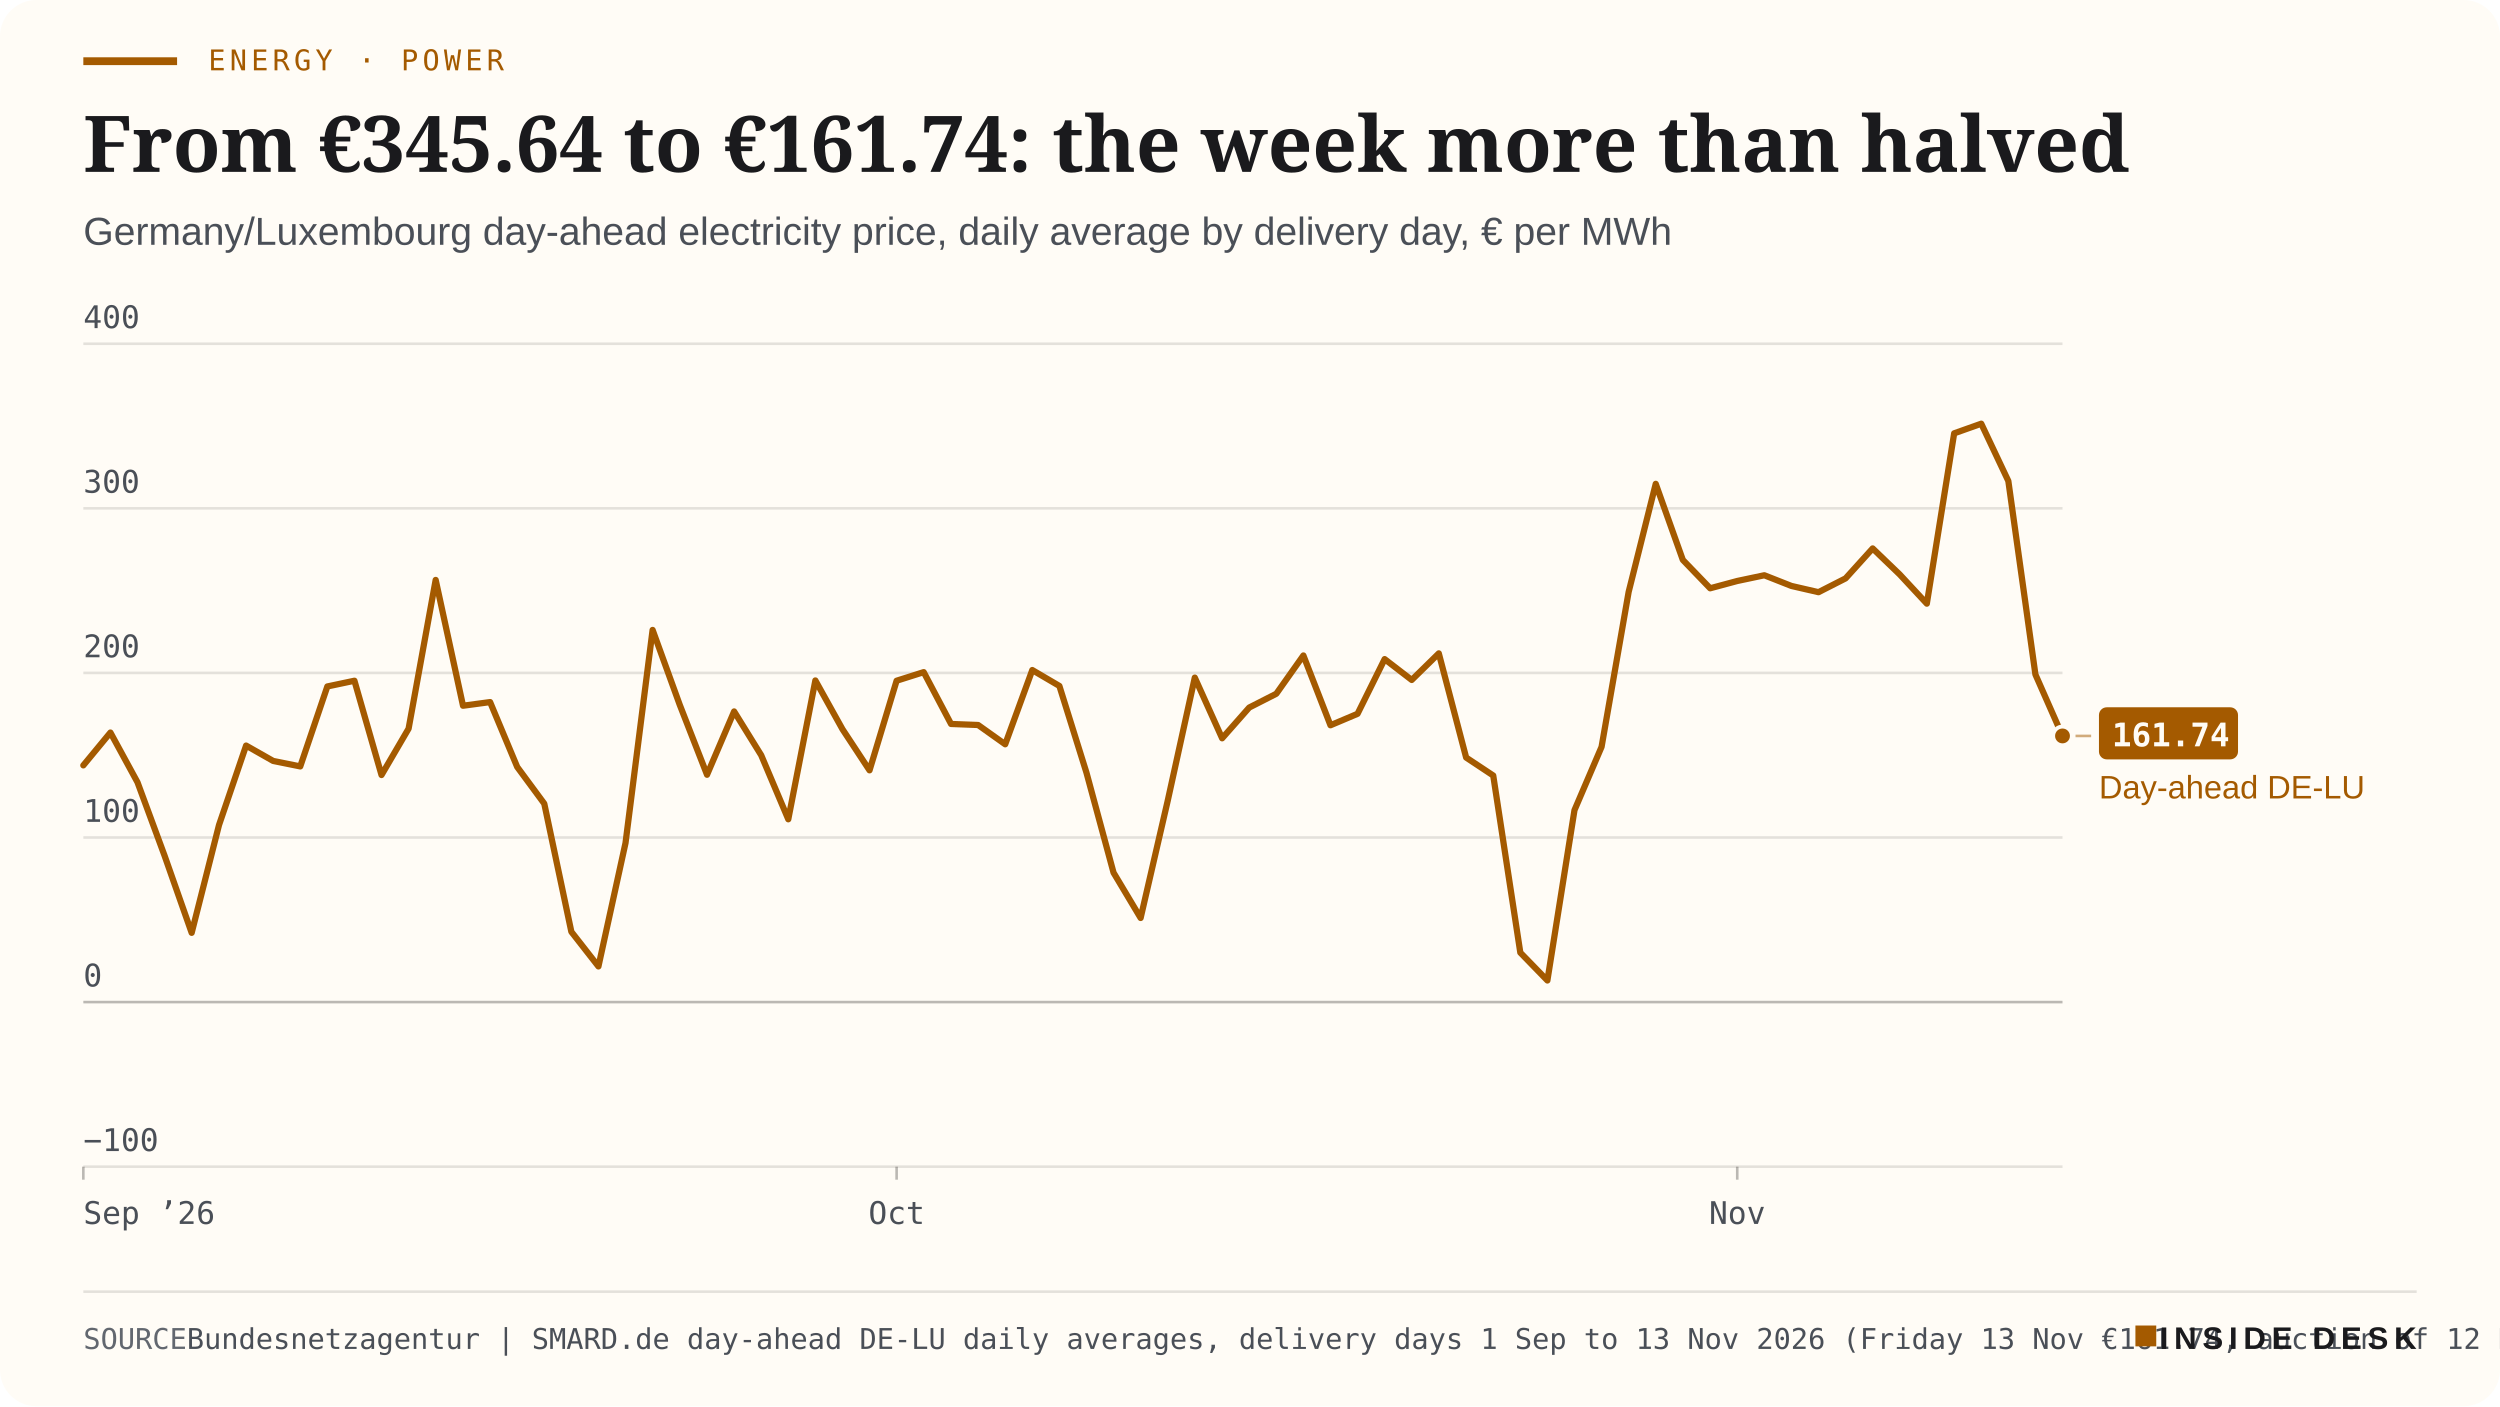
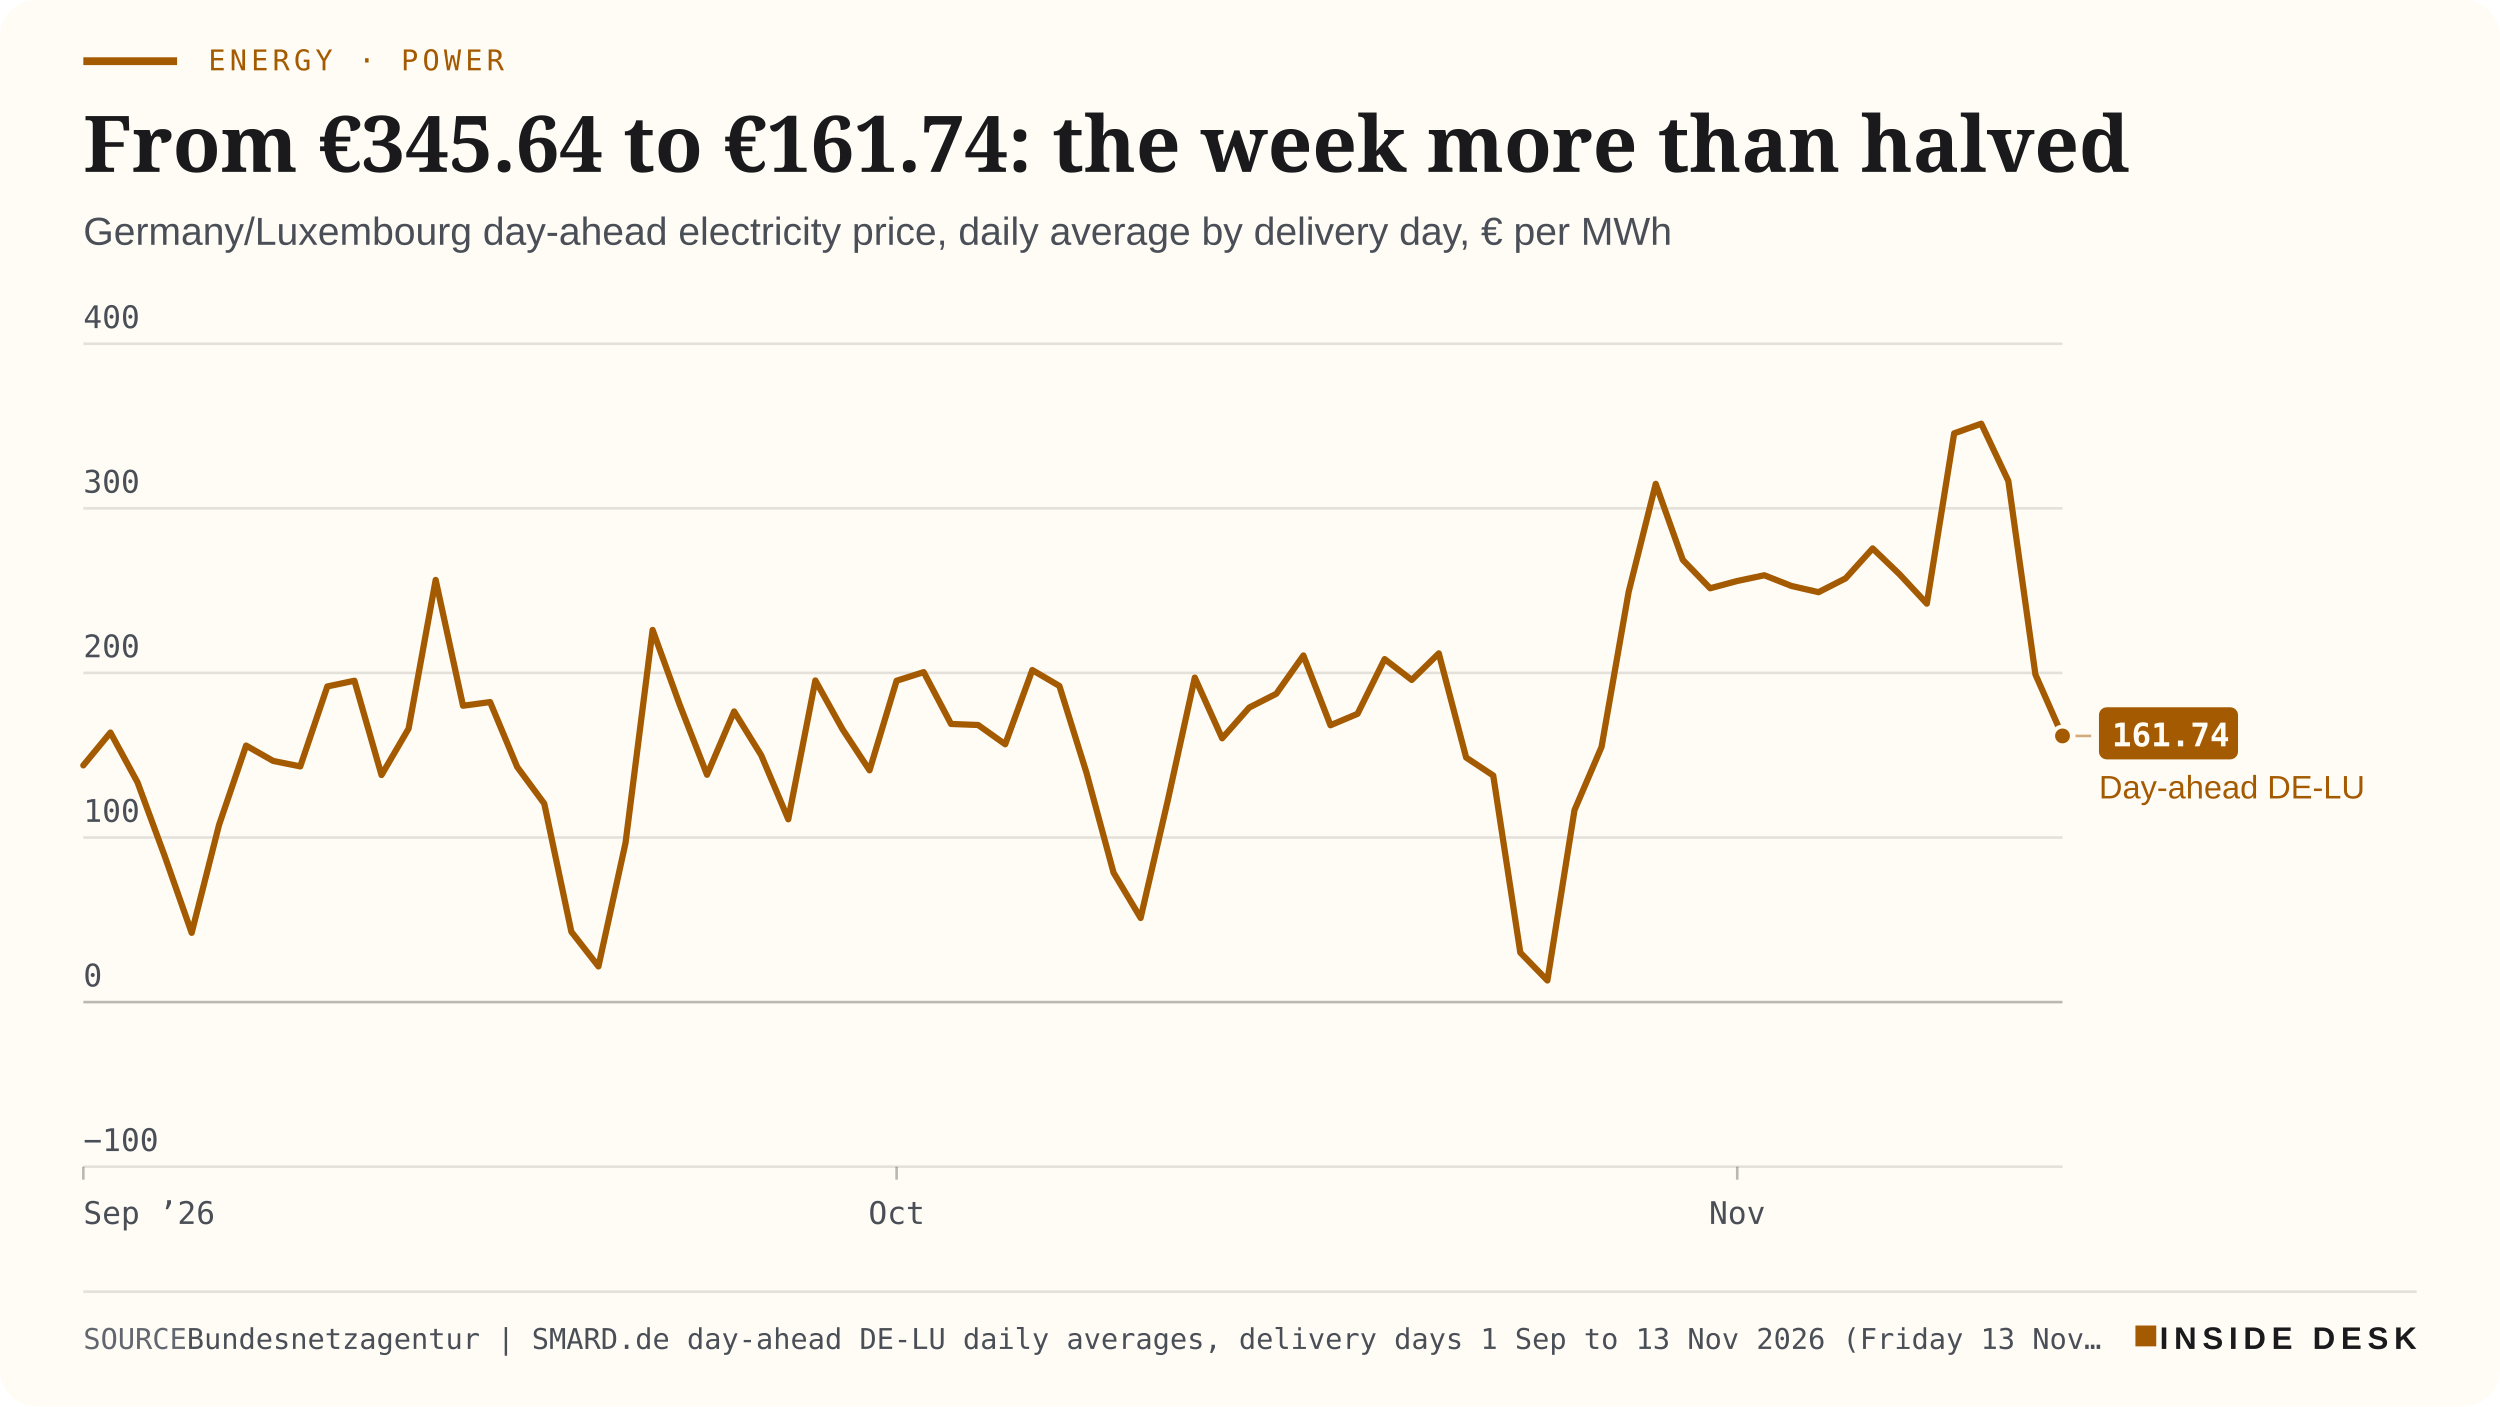
<svg xmlns="http://www.w3.org/2000/svg" viewBox="0 0 960 540" width="960" height="540" role="img" aria-labelledby="de-power-day-ahead-13nov-t de-power-day-ahead-13nov-d" class="desk-plate" style="max-width:100%;height:auto">
  <defs>
    <style>@font-face{font-family:Newsreader;font-weight:600;src:url(../assets/fonts/newsreader-disp.woff2) format("woff2")}@font-face{font-family:"Familjen Grotesk";src:url(../assets/fonts/familjen.woff2) format("woff2")}@font-face{font-family:"JetBrains Mono";src:url(../assets/fonts/jetbrains-mono.woff2) format("woff2")}</style>
    <pattern id="de-power-day-ahead-13nov-hatch" width="6" height="6" patternUnits="userSpaceOnUse" patternTransform="rotate(45)">
      <rect width="6" height="6" fill="none" />
      <line x1="0" y1="0" x2="0" y2="6" stroke="#A45A00" stroke-width="2.2" opacity=".9" />
    </pattern>
  </defs>
  <rect width="960" height="540" rx="14" fill="#FFFCF6" />
  <rect x="32" y="22" width="36" height="3" fill="#A45A00" />
  <text x="80" y="27" font-family="'JetBrains Mono', ui-monospace, Menlo, Consolas, monospace" font-size="11" letter-spacing="1.6" fill="#A45A00">ENERGY · POWER</text>
  <text x="32" y="66" font-family="Newsreader, 'Iowan Old Style', Georgia, serif" font-weight="600" font-size="30" fill="#1A1A1D">From €345.64 to €161.74: the week more than halved</text>
  <text x="32" y="94" font-family="'Familjen Grotesk', 'Helvetica Neue', Arial, sans-serif" font-size="15" fill="#4A4F57">Germany/Luxembourg day-ahead electricity price, daily average by delivery day, € per MWh</text>
  <line x1="32" x2="792" y1="448.0" y2="448.0" stroke="rgba(28,26,22,0.12)" />
  <text x="32" y="442.0" font-family="'JetBrains Mono', ui-monospace, Menlo, Consolas, monospace" font-size="12" fill="#4A4F57" paint-order="stroke" stroke="#FFFCF6" stroke-width="5" stroke-linejoin="round">−100</text>
  <line x1="32" x2="792" y1="384.8" y2="384.8" stroke="rgba(28,26,22,0.30)" />
  <text x="32" y="378.8" font-family="'JetBrains Mono', ui-monospace, Menlo, Consolas, monospace" font-size="12" fill="#4A4F57" paint-order="stroke" stroke="#FFFCF6" stroke-width="5" stroke-linejoin="round">0</text>
  <line x1="32" x2="792" y1="321.6" y2="321.6" stroke="rgba(28,26,22,0.12)" />
  <text x="32" y="315.6" font-family="'JetBrains Mono', ui-monospace, Menlo, Consolas, monospace" font-size="12" fill="#4A4F57" paint-order="stroke" stroke="#FFFCF6" stroke-width="5" stroke-linejoin="round">100</text>
  <line x1="32" x2="792" y1="258.4" y2="258.4" stroke="rgba(28,26,22,0.12)" />
  <text x="32" y="252.4" font-family="'JetBrains Mono', ui-monospace, Menlo, Consolas, monospace" font-size="12" fill="#4A4F57" paint-order="stroke" stroke="#FFFCF6" stroke-width="5" stroke-linejoin="round">200</text>
  <line x1="32" x2="792" y1="195.2" y2="195.2" stroke="rgba(28,26,22,0.12)" />
  <text x="32" y="189.2" font-family="'JetBrains Mono', ui-monospace, Menlo, Consolas, monospace" font-size="12" fill="#4A4F57" paint-order="stroke" stroke="#FFFCF6" stroke-width="5" stroke-linejoin="round">300</text>
  <line x1="32" x2="792" y1="132.0" y2="132.0" stroke="rgba(28,26,22,0.12)" />
  <text x="32" y="126.0" font-family="'JetBrains Mono', ui-monospace, Menlo, Consolas, monospace" font-size="12" fill="#4A4F57" paint-order="stroke" stroke="#FFFCF6" stroke-width="5" stroke-linejoin="round">400</text>
  <line x1="32.0" x2="32.0" y1="448" y2="453" stroke="rgba(28,26,22,0.30)" />
  <text x="32.0" y="470" text-anchor="start" font-family="'JetBrains Mono', ui-monospace, Menlo, Consolas, monospace" font-size="12" fill="#4A4F57">Sep ’26</text>
  <line x1="344.3" x2="344.3" y1="448" y2="453" stroke="rgba(28,26,22,0.30)" />
  <text x="344.3" y="470" text-anchor="middle" font-family="'JetBrains Mono', ui-monospace, Menlo, Consolas, monospace" font-size="12" fill="#4A4F57">Oct</text>
  <line x1="667.1" x2="667.1" y1="448" y2="453" stroke="rgba(28,26,22,0.30)" />
  <text x="667.1" y="470" text-anchor="middle" font-family="'JetBrains Mono', ui-monospace, Menlo, Consolas, monospace" font-size="12" fill="#4A4F57">Nov</text>
  <path d="M32.0,293.9L42.4,281.3L52.8,300.4L63.2,328.6L73.6,358.2L84.1,316.8L94.5,286.3L104.9,292.2L115.3,294.3L125.7,263.6L136.1,261.4L146.5,297.6L156.9,279.8L167.3,222.7L177.8,271.0L188.2,269.6L198.6,294.5L209.0,308.6L219.4,357.8L229.8,371.1L240.2,323.7L250.6,241.9L261.0,270.6L271.5,297.5L281.9,273.2L292.3,290.0L302.7,314.6L313.1,261.3L323.5,280.0L333.9,295.8L344.3,261.4L354.7,258.1L365.2,278.0L375.6,278.4L386.0,285.8L396.4,257.3L406.8,263.4L417.2,296.7L427.6,335.1L438.0,352.5L448.4,307.5L458.8,260.2L469.3,283.5L479.7,271.7L490.1,266.4L500.5,251.7L510.9,278.5L521.3,274.1L531.7,253.1L542.1,261.1L552.5,250.9L563.0,290.9L573.4,297.8L583.8,365.8L594.2,376.5L604.6,311.1L615.0,286.8L625.4,227.3L635.8,185.8L646.2,215.0L656.7,225.9L667.1,223.1L677.5,220.9L687.9,225.0L698.3,227.4L708.7,222.1L719.1,210.6L729.5,220.6L739.9,231.8L750.4,166.4L760.8,162.7L771.2,184.7L781.6,259.0L792.0,282.6" fill="none" stroke="#A45A00" stroke-width="2.4" stroke-linejoin="round" stroke-linecap="round" />
  <circle cx="792.0" cy="282.6" r="3.6" fill="#A45A00" stroke="#FFFCF6" stroke-width="1.5" />
  <path d="M797.0,282.6 L803,282.6" stroke="#A45A00" stroke-opacity=".5" fill="none" />
  <rect x="806" y="271.6" width="53.4" height="20" rx="3" fill="#A45A00" />
  <text x="811" y="286.6" font-family="'JetBrains Mono', ui-monospace, Menlo, Consolas, monospace" font-weight="600" font-size="12.5" fill="#FFFCF6">161.74</text>
  <text x="806" y="306.6" font-family="'Familjen Grotesk', 'Helvetica Neue', Arial, sans-serif" font-size="12.5" fill="#A45A00">Day-ahead DE-LU</text>
  <line x1="32" x2="928" y1="496" y2="496" stroke="rgba(28,26,22,0.12)" />
  <text x="32" y="518" font-family="'JetBrains Mono', ui-monospace, Menlo, Consolas, monospace" font-size="11" fill="#4A4F57">
-     <tspan fill="#62676F">SOURCE </tspan>Bundesnetzagentur | SMARD.de day-ahead DE-LU daily averages, delivery days 1 Sep to 13 Nov 2026 (Friday 13 Nov €161.74, auction of 12 Nov), retrieved 13 Nov 2026, 05:17 CET · CC BY 4.0</text>
+     <tspan fill="#62676F">SOURCE </tspan>Bundesnetzagentur | SMARD.de day-ahead DE-LU daily averages, delivery days 1 Sep to 13 Nov 2026 (Friday 13 Nov…</text>
  <rect x="820" y="509" width="8" height="8" fill="#A45A00" />
  <text x="928" y="518" text-anchor="end" font-family="'Familjen Grotesk', 'Helvetica Neue', Arial, sans-serif" font-weight="700" font-size="12" letter-spacing="2.2" fill="#1A1A1D">INSIDE DESK</text>
</svg>
